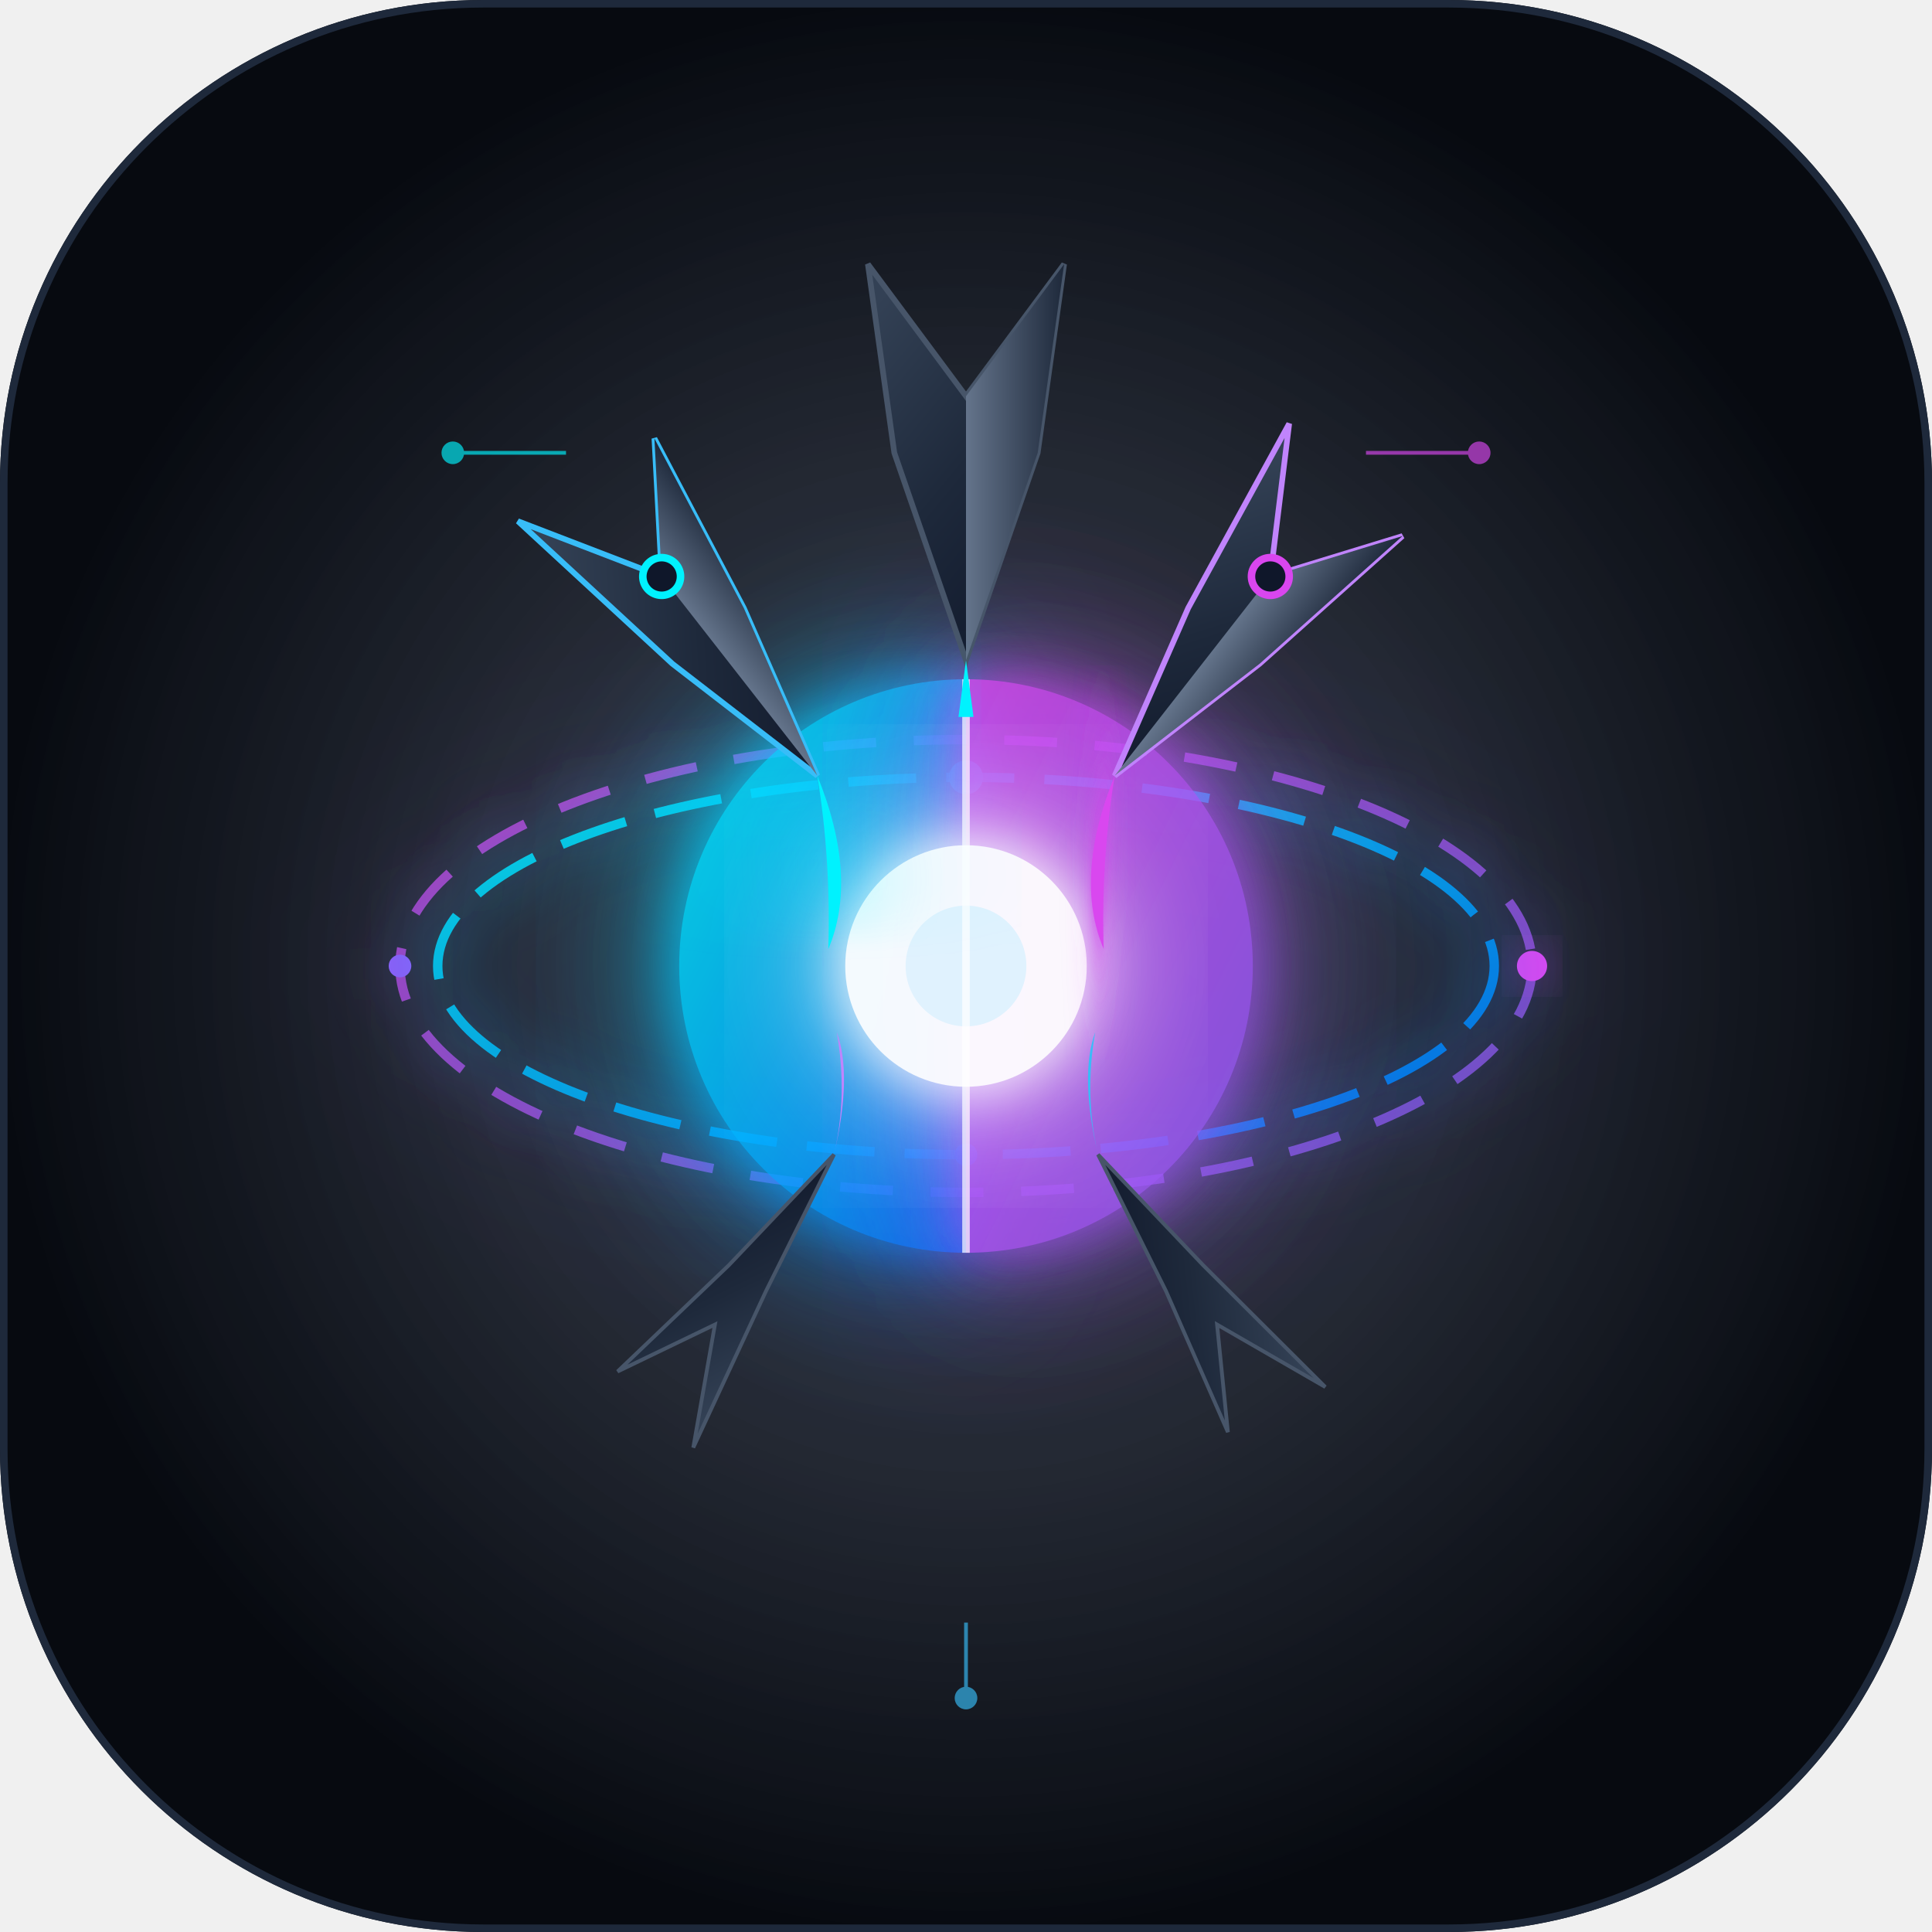
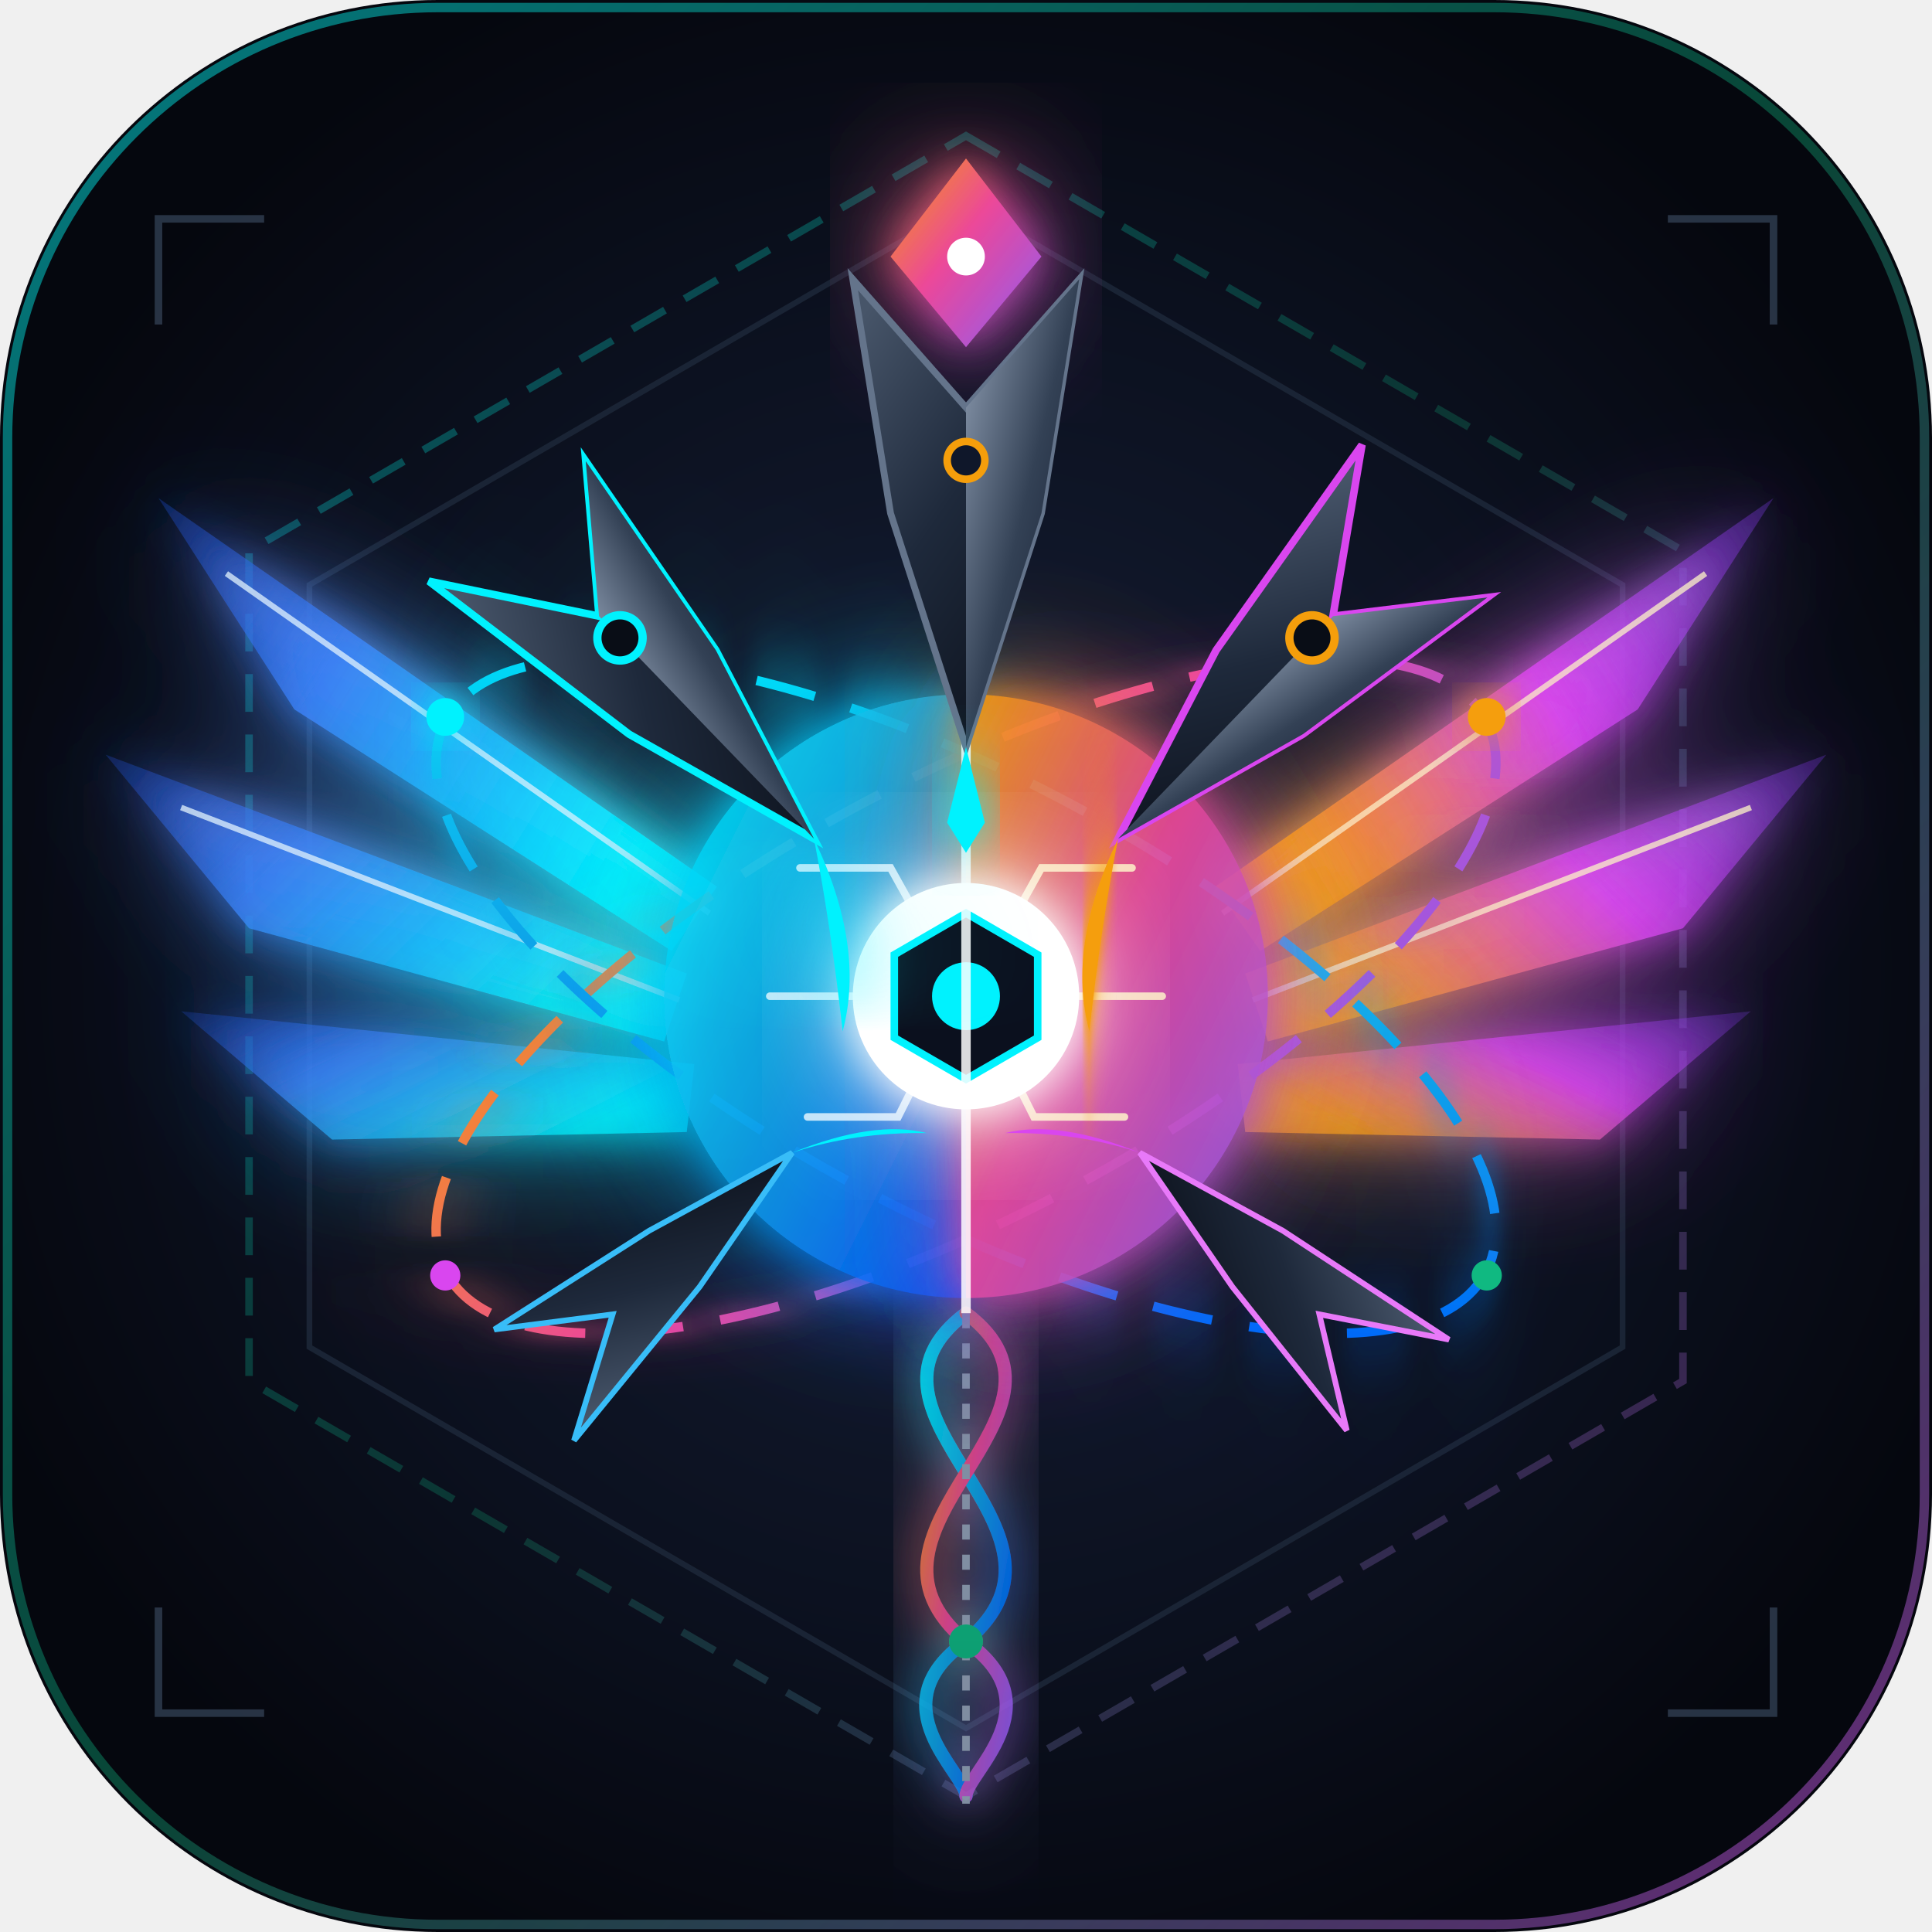
<svg xmlns="http://www.w3.org/2000/svg" viewBox="0 0 512 512" width="100%" height="100%">
  <defs>
-     <radialGradient id="bgGlow" cx="50%" cy="50%" r="50%">
-       <stop offset="0%" stop-color="#141c2e" stop-opacity="0.8" />
-       <stop offset="100%" stop-color="#070a10" stop-opacity="1" />
+     <radialGradient id="bgGlow" cx="50%" cy="50%" r="55%">
+       <stop offset="0%" stop-color="#162038" stop-opacity="1" />
+       <stop offset="65%" stop-color="#0b101e" stop-opacity="1" />
+       <stop offset="100%" stop-color="#05070e" stop-opacity="1" />
    </radialGradient>
    <linearGradient id="fastPathGrad" x1="0%" y1="0%" x2="100%" y2="100%">
      <stop offset="0%" stop-color="#00f2fe" />
-       <stop offset="100%" stop-color="#0072ff" />
+       <stop offset="50%" stop-color="#0ea5e9" />
+       <stop offset="100%" stop-color="#0051ff" />
    </linearGradient>
    <linearGradient id="slowPathGrad" x1="0%" y1="0%" x2="100%" y2="100%">
-       <stop offset="0%" stop-color="#d946ef" />
+       <stop offset="0%" stop-color="#f59e0b" />
+       <stop offset="45%" stop-color="#ec4899" />
      <stop offset="100%" stop-color="#8b5cf6" />
    </linearGradient>
-     <linearGradient id="metalDark" x1="20%" y1="0%" x2="80%" y2="100%">
-       <stop offset="0%" stop-color="#334155" />
-       <stop offset="50%" stop-color="#1e293b" />
+     <linearGradient id="hermesWingLeft" x1="100%" y1="50%" x2="0%" y2="0%">
+       <stop offset="0%" stop-color="#00f2fe" stop-opacity="0.95" />
+       <stop offset="60%" stop-color="#3b82f6" stop-opacity="0.85" />
+       <stop offset="100%" stop-color="#1d4ed8" stop-opacity="0.3" />
+     </linearGradient>
+     <linearGradient id="hermesWingRight" x1="0%" y1="50%" x2="100%" y2="0%">
+       <stop offset="0%" stop-color="#f59e0b" stop-opacity="0.95" />
+       <stop offset="50%" stop-color="#d946ef" stop-opacity="0.85" />
+       <stop offset="100%" stop-color="#7c3aed" stop-opacity="0.3" />
+     </linearGradient>
+     <linearGradient id="metalDark" x1="15%" y1="0%" x2="85%" y2="100%">
+       <stop offset="0%" stop-color="#475569" />
+       <stop offset="45%" stop-color="#1e293b" />
+       <stop offset="100%" stop-color="#090d16" />
+     </linearGradient>
+     <linearGradient id="metalFacet" x1="0%" y1="0%" x2="100%" y2="100%">
+       <stop offset="0%" stop-color="#94a3b8" />
+       <stop offset="50%" stop-color="#334155" />
      <stop offset="100%" stop-color="#0f172a" />
    </linearGradient>
-     <linearGradient id="metalFacet" x1="0%" y1="0%" x2="100%" y2="0%">
-       <stop offset="0%" stop-color="#64748b" />
-       <stop offset="100%" stop-color="#1e293b" />
+     <linearGradient id="shieldGrad" x1="0%" y1="0%" x2="100%" y2="100%">
+       <stop offset="0%" stop-color="#00f2fe" stop-opacity="0.5" />
+       <stop offset="50%" stop-color="#10b981" stop-opacity="0.35" />
+       <stop offset="100%" stop-color="#d946ef" stop-opacity="0.5" />
    </linearGradient>
-     <filter id="neonGlow" x="-50%" y="-50%" width="200%" height="200%">
-       <feGaussianBlur stdDeviation="8" result="blur1" />
-       <feGaussianBlur stdDeviation="20" result="blur2" />
+     <filter id="neonGlow" x="-40%" y="-40%" width="180%" height="180%">
+       <feGaussianBlur stdDeviation="6" result="blur1" />
+       <feGaussianBlur stdDeviation="16" result="blur2" />
      <feMerge>
        <feMergeNode in="blur2" />
        <feMergeNode in="blur1" />
        <feMergeNode in="SourceGraphic" />
      </feMerge>
    </filter>
    <style>
-       @keyframes spin3DClockwise {
-         0% { transform: rotate3d(1, 0.4, 0.2, 0deg); }
-         100% { transform: rotate3d(1, 0.4, 0.2, 360deg); }
+       @keyframes orbitCw {
+         0% { transform: rotate(0deg); }
+         100% { transform: rotate(360deg); }
      }
-       @keyframes spin3DCounter {
-         0% { transform: rotate3d(0.3, 1, 0.5, 360deg); }
-         100% { transform: rotate3d(0.3, 1, 0.5, 0deg); }
+       @keyframes orbitCcw {
+         0% { transform: rotate(360deg); }
+         100% { transform: rotate(0deg); }
      }
      @keyframes corePulse {
-         0%, 100% { transform: scale(0.96); opacity: 0.9; }
-         50% { transform: scale(1.04); opacity: 1; filter: drop-shadow(0 0 25px rgba(0, 242, 254, 0.8)); }
+         0%, 100% { transform: scale(0.97); }
+         50% { transform: scale(1.04); }
      }
-       @keyframes clawFloat {
-         0%, 100% { transform: translateY(0px) rotate(0deg); }
-         50% { transform: translateY(-3px) rotate(0.5deg); }
+       @keyframes wingHover {
+         0%, 100% { transform: translateY(0px); }
+         50% { transform: translateY(-5px); }
      }
-       .anim-ring-1 { transform-origin: 256px 256px; animation: spin3DClockwise 12s linear infinite; }
-       .anim-ring-2 { transform-origin: 256px 256px; animation: spin3DCounter 16s linear infinite; }
-       .anim-core { transform-origin: 256px 256px; animation: corePulse 3s ease-in-out infinite; }
-       .anim-claws { transform-origin: 256px 256px; animation: clawFloat 4s ease-in-out infinite; }
+       .anim-orbit-cw { transform-origin: 256px 264px; animation: orbitCw 18s linear infinite; }
+       .anim-orbit-ccw { transform-origin: 256px 264px; animation: orbitCcw 22s linear infinite; }
+       .anim-core { transform-origin: 256px 264px; animation: corePulse 3.5s ease-in-out infinite; }
+       .anim-wings { transform-origin: 256px 264px; animation: wingHover 4s ease-in-out infinite; }
    </style>
  </defs>
-   <rect width="512" height="512" rx="128" fill="url(#bgGlow)" />
-   <rect width="510" height="510" x="1" y="1" rx="127" fill="none" stroke="#1e293b" stroke-width="2" />
-   <g class="anim-ring-1">
-     <ellipse cx="256" cy="256" rx="150" ry="60" fill="none" stroke="url(#slowPathGrad)" stroke-width="2.5" stroke-dasharray="14 10" opacity="0.75" filter="url(#neonGlow)" />
-     <circle cx="406" cy="256" r="4" fill="#d946ef" filter="url(#neonGlow)" />
-     <circle cx="106" cy="256" r="3" fill="#8b5cf6" />
+   <rect width="512" height="512" rx="116" fill="url(#bgGlow)" />
+   <rect width="508" height="508" x="2" y="2" rx="114" fill="none" stroke="url(#shieldGrad)" stroke-width="2.5" />
+   <polygon points="256,36 446,146 446,366 256,476 66,366 66,146" fill="none" stroke="url(#shieldGrad)" stroke-width="2" stroke-dasharray="10 6" opacity="0.65" />
+   <polygon points="256,54 430,155 430,357 256,458 82,357 82,155" fill="none" stroke="#1e293b" stroke-width="1.5" opacity="0.8" />
+   <g class="anim-wings">
+     <g filter="url(#neonGlow)">
+       <path d="M 190,235 L 42,132 L 78,188 L 178,252 Z" fill="url(#hermesWingLeft)" />
+       <path d="M 182,258 L 28,200 L 66,246 L 176,276 Z" fill="url(#hermesWingLeft)" opacity="0.9" />
+       <path d="M 184,282 L 48,268 L 88,302 L 182,300 Z" fill="url(#hermesWingLeft)" opacity="0.78" />
+       <path d="M 188,242 L 60,152 M 180,265 L 48,214" stroke="#e0f2fe" stroke-width="1.5" opacity="0.75" />
+     </g>
+     <g filter="url(#neonGlow)">
+       <path d="M 322,235 L 470,132 L 434,188 L 334,252 Z" fill="url(#hermesWingRight)" />
+       <path d="M 330,258 L 484,200 L 446,246 L 336,276 Z" fill="url(#hermesWingRight)" opacity="0.9" />
+       <path d="M 328,282 L 464,268 L 424,302 L 330,300 Z" fill="url(#hermesWingRight)" opacity="0.78" />
+       <path d="M 324,242 L 452,152 M 332,265 L 464,214" stroke="#fef3c7" stroke-width="1.5" opacity="0.75" />
+     </g>
  </g>
-   <g class="anim-ring-2">
-     <ellipse cx="256" cy="256" rx="140" ry="50" fill="none" stroke="url(#fastPathGrad)" stroke-width="2.5" stroke-dasharray="18 8" opacity="0.85" filter="url(#neonGlow)" />
-     <circle cx="256" cy="206" r="4.5" fill="#00f2fe" filter="url(#neonGlow)" />
-     <circle cx="256" cy="306" r="3" fill="#0072ff" />
+   <g class="anim-orbit-cw">
+     <ellipse cx="256" cy="264" rx="156" ry="58" fill="none" stroke="url(#slowPathGrad)" stroke-width="2.5" stroke-dasharray="16 10" transform="rotate(-28 256 264)" filter="url(#neonGlow)" />
+     <circle cx="394" cy="190" r="5" fill="#f59e0b" filter="url(#neonGlow)" />
+     <circle cx="118" cy="338" r="4" fill="#d946ef" />
+   </g>
+   <g class="anim-orbit-ccw">
+     <ellipse cx="256" cy="264" rx="156" ry="58" fill="none" stroke="url(#fastPathGrad)" stroke-width="2.5" stroke-dasharray="16 10" transform="rotate(28 256 264)" filter="url(#neonGlow)" />
+     <circle cx="118" cy="190" r="5" fill="#00f2fe" filter="url(#neonGlow)" />
+     <circle cx="394" cy="338" r="4" fill="#10b981" />
+   </g>
+   <g opacity="0.85" filter="url(#neonGlow)">
+     <path d="M 256,348 C 220,375 292,405 256,435 C 232,452 256,470 256,476" fill="none" stroke="url(#fastPathGrad)" stroke-width="3.5" stroke-linecap="round" />
+     <path d="M 256,348 C 292,375 220,405 256,435 C 280,452 256,470 256,476" fill="none" stroke="url(#slowPathGrad)" stroke-width="3.5" stroke-linecap="round" />
+     <line x1="256" y1="340" x2="256" y2="478" stroke="#94a3b8" stroke-width="2" stroke-dasharray="4 4" />
+     <circle cx="256" cy="435" r="4.5" fill="#10b981" />
  </g>
  <g class="anim-core">
-     <path d="M 256,180 A 76,76 0 0,0 256,332 Z" fill="url(#fastPathGrad)" opacity="0.85" filter="url(#neonGlow)" />
-     <path d="M 256,180 A 76,76 0 0,1 256,332 Z" fill="url(#slowPathGrad)" opacity="0.85" filter="url(#neonGlow)" />
-     <circle cx="256" cy="256" r="32" fill="#ffffff" opacity="0.95" filter="url(#neonGlow)" />
-     <circle cx="256" cy="256" r="16" fill="#e0f2fe" />
-     <line x1="256" y1="180" x2="256" y2="332" stroke="#ffffff" stroke-width="2" opacity="0.7" />
+     <path d="M 256,184 A 80,80 0 0,0 256,344 Z" fill="url(#fastPathGrad)" opacity="0.92" filter="url(#neonGlow)" />
+     <path d="M 256,184 A 80,80 0 0,1 256,344 Z" fill="url(#slowPathGrad)" opacity="0.92" filter="url(#neonGlow)" />
+     <path d="M 212,230 L 236,230 L 246,248 M 204,264 L 232,264 M 214,296 L 238,296 L 246,280" fill="none" stroke="#e0f2fe" stroke-width="2" stroke-linecap="round" opacity="0.85" />
+     <path d="M 300,230 L 276,230 L 266,248 M 308,264 L 280,264 M 298,296 L 274,296 L 266,280" fill="none" stroke="#fef3c7" stroke-width="2" stroke-linecap="round" opacity="0.85" />
+     <circle cx="256" cy="264" r="30" fill="#ffffff" filter="url(#neonGlow)" />
+     <polygon points="256,242 275,253 275,275 256,286 237,275 237,253" fill="#0b101e" stroke="#00f2fe" stroke-width="2" />
+     <circle cx="256" cy="264" r="9" fill="#00f2fe" />
+     <line x1="256" y1="180" x2="256" y2="348" stroke="#ffffff" stroke-width="2.5" opacity="0.85" />
  </g>
-   <g class="anim-claws">
-     <path d="M 230,70 L 256,105 L 282,70 L 275,120 L 256,175 L 237,120 Z" fill="url(#metalDark)" stroke="#475569" stroke-width="1.5" />
-     <path d="M 256,105 L 282,70 L 275,120 L 256,175 Z" fill="url(#metalFacet)" />
-     <polygon points="256,175 258,190 254,190" fill="#00f2fe" filter="url(#neonGlow)" />
-     <g transform="rotate(-38 256 256)">
-       <path d="M 235,90 L 256,125 L 277,95 L 268,145 L 256,192 L 244,145 Z" fill="url(#metalDark)" stroke="#38bdf8" stroke-width="1.5" />
-       <path d="M 256,125 L 277,95 L 268,145 L 256,192 Z" fill="url(#metalFacet)" />
-       <circle cx="256" cy="125" r="5" fill="#0f172a" stroke="#00f2fe" stroke-width="2" />
-       <path d="M 256,192 Q 248,220 230,230 Q 245,212 256,192 Z" fill="#00f2fe" filter="url(#neonGlow)" />
+   <g>
+     <polygon points="256,42 276,68 256,92 236,68" fill="url(#slowPathGrad)" filter="url(#neonGlow)" />
+     <circle cx="256" cy="68" r="5" fill="#ffffff" />
+     <path d="M 226,74 L 256,108 L 286,74 L 276,136 L 256,198 L 236,136 Z" fill="url(#metalDark)" stroke="#64748b" stroke-width="1.8" />
+     <path d="M 256,108 L 286,74 L 276,136 L 256,198 Z" fill="url(#metalFacet)" />
+     <polygon points="256,198 261,218 256,226 251,218" fill="#00f2fe" filter="url(#neonGlow)" />
+     <circle cx="256" cy="122" r="5" fill="#0f172a" stroke="#f59e0b" stroke-width="2" />
+     <g transform="rotate(-44 256 264)">
+       <path d="M 230,86 L 256,124 L 282,92 L 272,152 L 256,206 L 240,152 Z" fill="url(#metalDark)" stroke="#00f2fe" stroke-width="2" />
+       <path d="M 256,124 L 282,92 L 272,152 L 256,206 Z" fill="url(#metalFacet)" />
+       <circle cx="256" cy="132" r="6" fill="#090d16" stroke="#00f2fe" stroke-width="2.2" />
+       <path d="M 256,206 Q 246,236 226,248 Q 243,226 256,206 Z" fill="#00f2fe" filter="url(#neonGlow)" />
    </g>
-     <g transform="rotate(38 256 256)">
-       <path d="M 235,90 L 256,125 L 277,95 L 268,145 L 256,192 L 244,145 Z" fill="url(#metalDark)" stroke="#c084fc" stroke-width="1.5" />
-       <path d="M 256,125 L 277,95 L 268,145 L 256,192 Z" fill="url(#metalFacet)" />
-       <circle cx="256" cy="125" r="5" fill="#0f172a" stroke="#d946ef" stroke-width="2" />
-       <path d="M 256,192 Q 264,220 282,230 Q 267,212 256,192 Z" fill="#d946ef" filter="url(#neonGlow)" />
+     <g transform="rotate(44 256 264)">
+       <path d="M 230,86 L 256,124 L 282,92 L 272,152 L 256,206 L 240,152 Z" fill="url(#metalDark)" stroke="#d946ef" stroke-width="2" />
+       <path d="M 256,124 L 282,92 L 272,152 L 256,206 Z" fill="url(#metalFacet)" />
+       <circle cx="256" cy="132" r="6" fill="#090d16" stroke="#f59e0b" stroke-width="2.2" />
+       <path d="M 256,206 Q 266,236 286,248 Q 269,226 256,206 Z" fill="#f59e0b" filter="url(#neonGlow)" />
    </g>
-     <g transform="rotate(145 256 256)">
-       <path d="M 242,110 L 256,140 L 270,115 L 262,155 L 256,195 L 250,155 Z" fill="url(#metalDark)" stroke="#475569" stroke-width="1" />
-       <path d="M 256,195 Q 248,215 238,222 Q 250,210 256,195 Z" fill="#38bdf8" />
+     <g transform="rotate(-132 256 264)">
+       <path d="M 238,108 L 256,138 L 274,112 L 266,160 L 256,202 L 246,160 Z" fill="url(#metalDark)" stroke="#38bdf8" stroke-width="1.5" />
+       <path d="M 256,202 Q 248,224 236,232 Q 249,218 256,202 Z" fill="#00f2fe" />
    </g>
-     <g transform="rotate(-145 256 256)">
-       <path d="M 242,110 L 256,140 L 270,115 L 262,155 L 256,195 L 250,155 Z" fill="url(#metalDark)" stroke="#475569" stroke-width="1" />
-       <path d="M 256,195 Q 264,215 274,222 Q 262,210 256,195 Z" fill="#c084fc" />
+     <g transform="rotate(132 256 264)">
+       <path d="M 238,108 L 256,138 L 274,112 L 266,160 L 256,202 L 246,160 Z" fill="url(#metalDark)" stroke="#e879f9" stroke-width="1.5" />
+       <path d="M 256,202 Q 264,224 276,232 Q 263,218 256,202 Z" fill="#d946ef" />
    </g>
  </g>
-   <g opacity="0.65">
-     <circle cx="120" cy="120" r="3" fill="#00f2fe" />
-     <line x1="120" y1="120" x2="150" y2="120" stroke="#00f2fe" stroke-width="1" />
-     <circle cx="392" cy="120" r="3" fill="#d946ef" />
-     <line x1="392" y1="120" x2="362" y2="120" stroke="#d946ef" stroke-width="1" />
-     <circle cx="256" cy="450" r="3" fill="#38bdf8" />
-     <line x1="256" y1="450" x2="256" y2="430" stroke="#38bdf8" stroke-width="1" />
+   <g stroke="#334155" stroke-width="2" fill="none" opacity="0.75">
+     <path d="M 42,86 L 42,58 L 70,58" />
+     <path d="M 470,86 L 470,58 L 442,58" />
+     <path d="M 42,426 L 42,454 L 70,454" />
+     <path d="M 470,426 L 470,454 L 442,454" />
  </g>
</svg>
